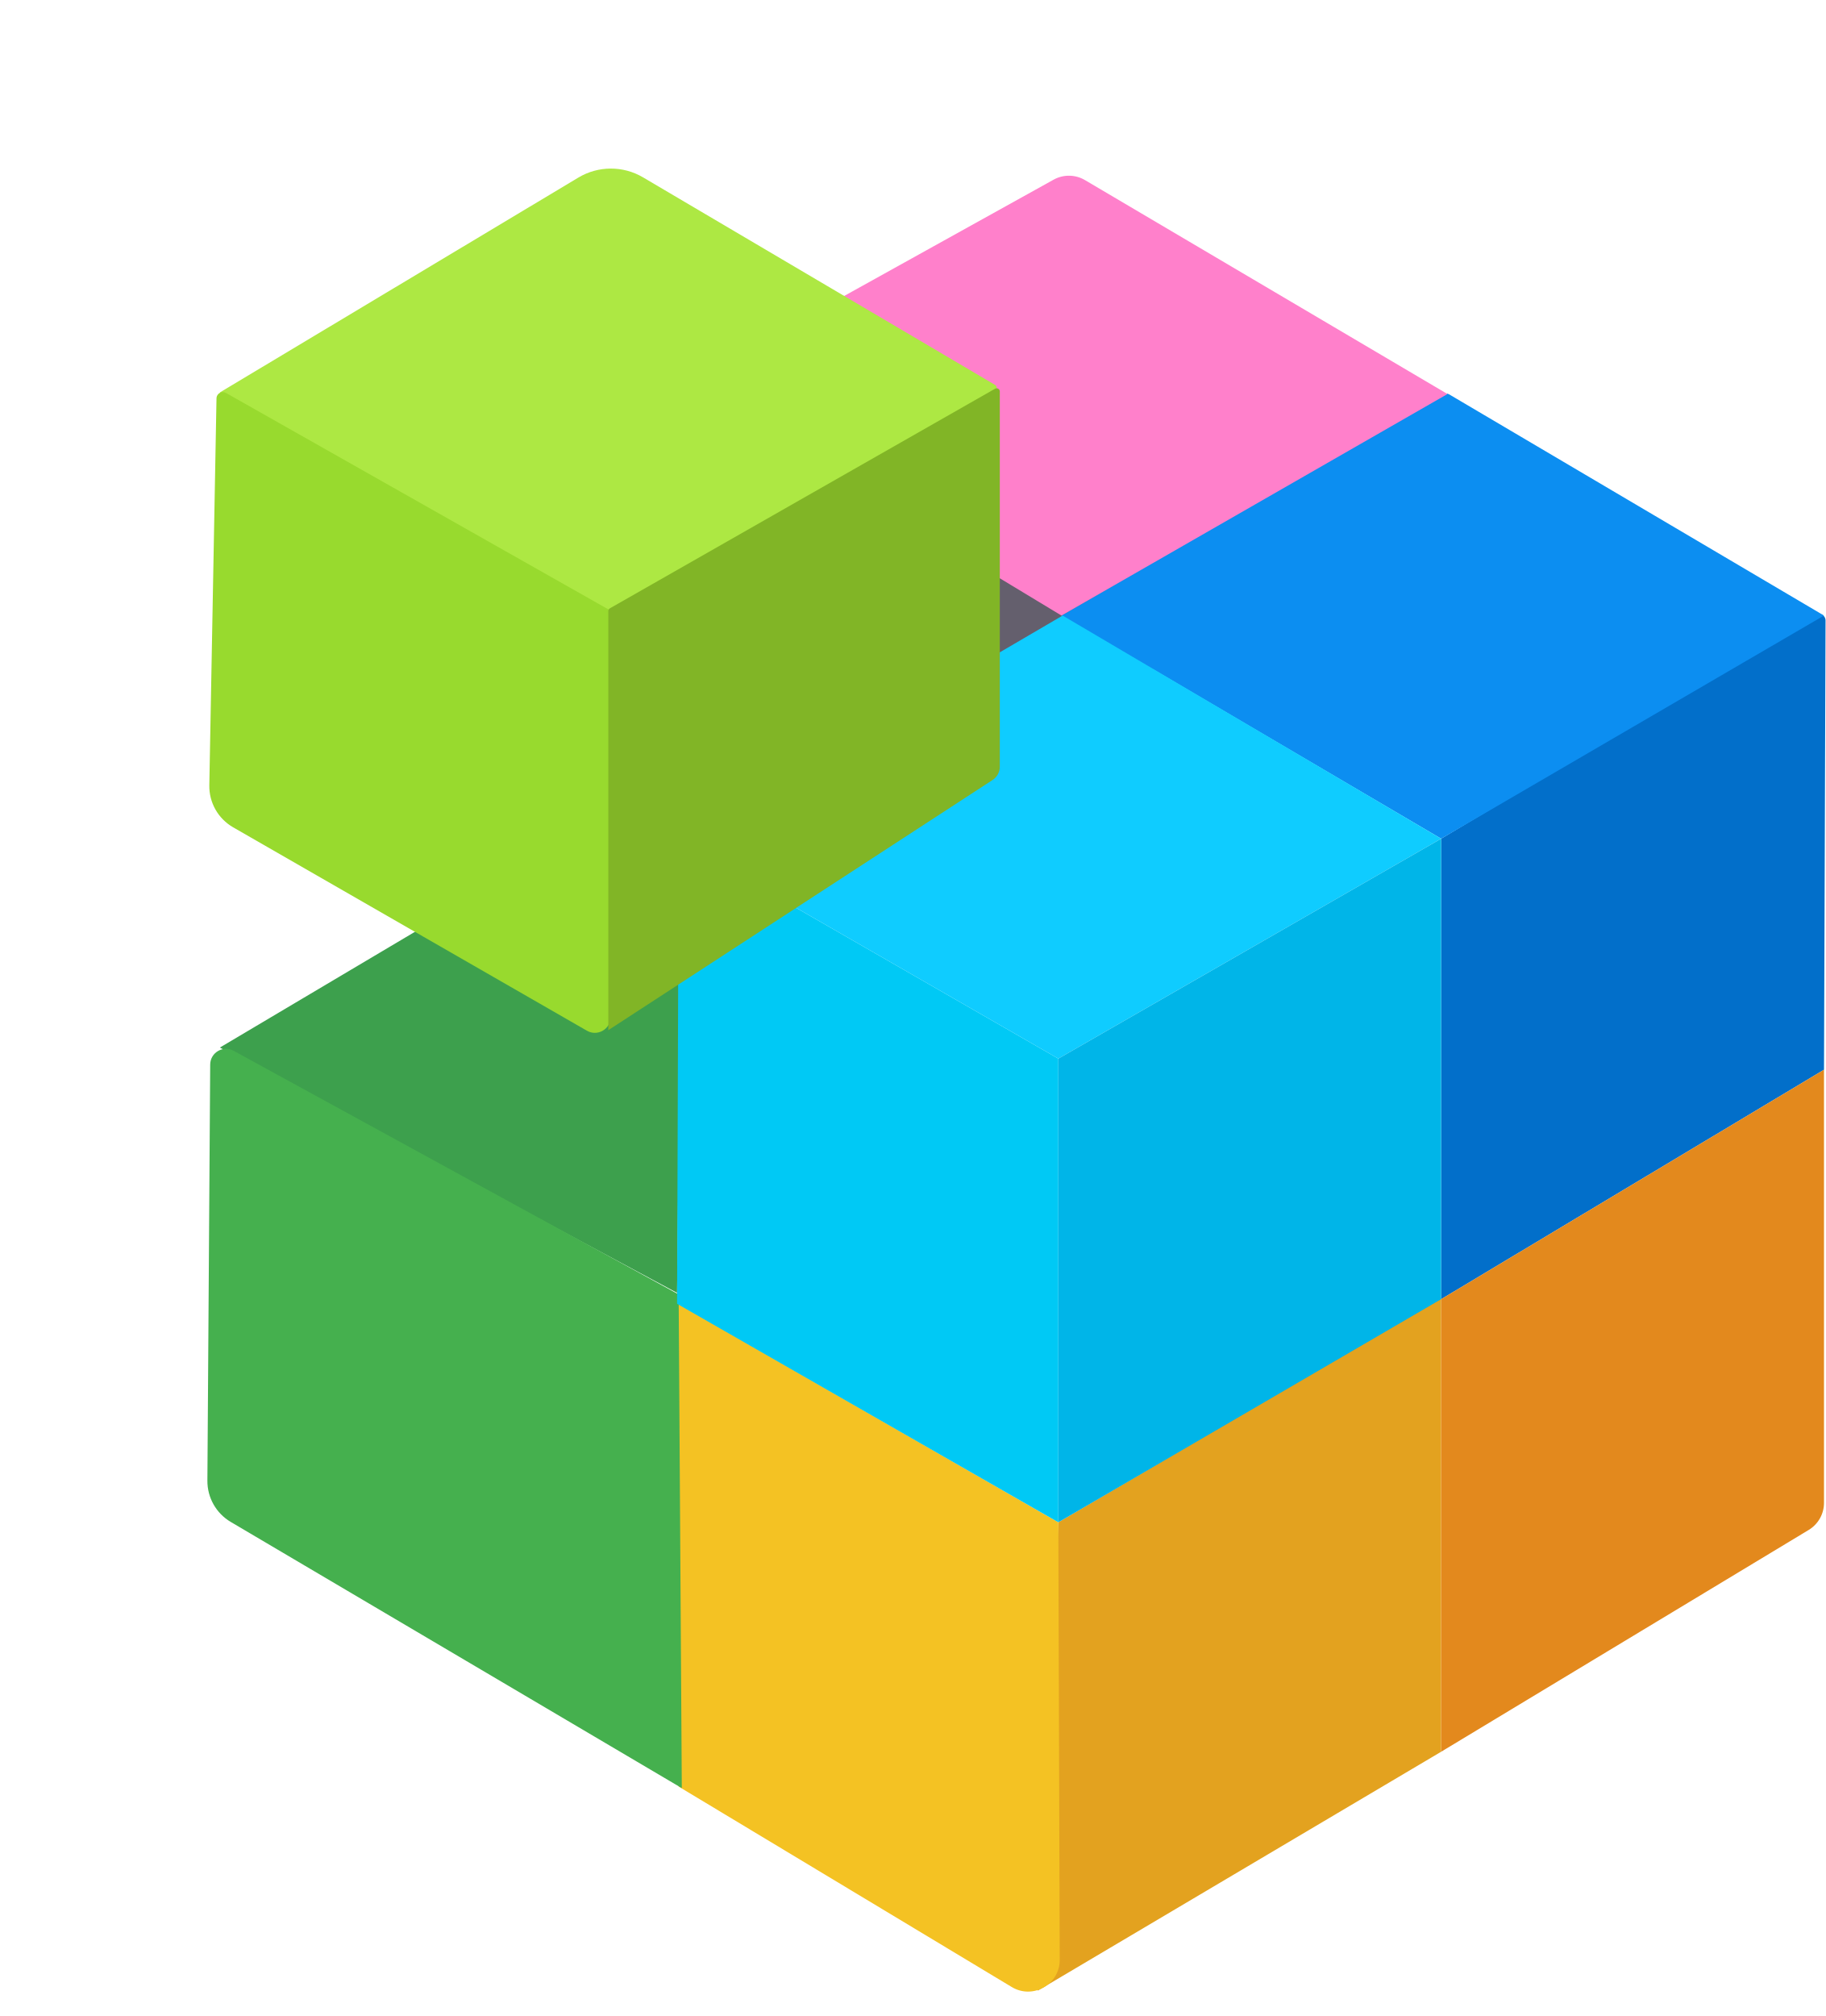
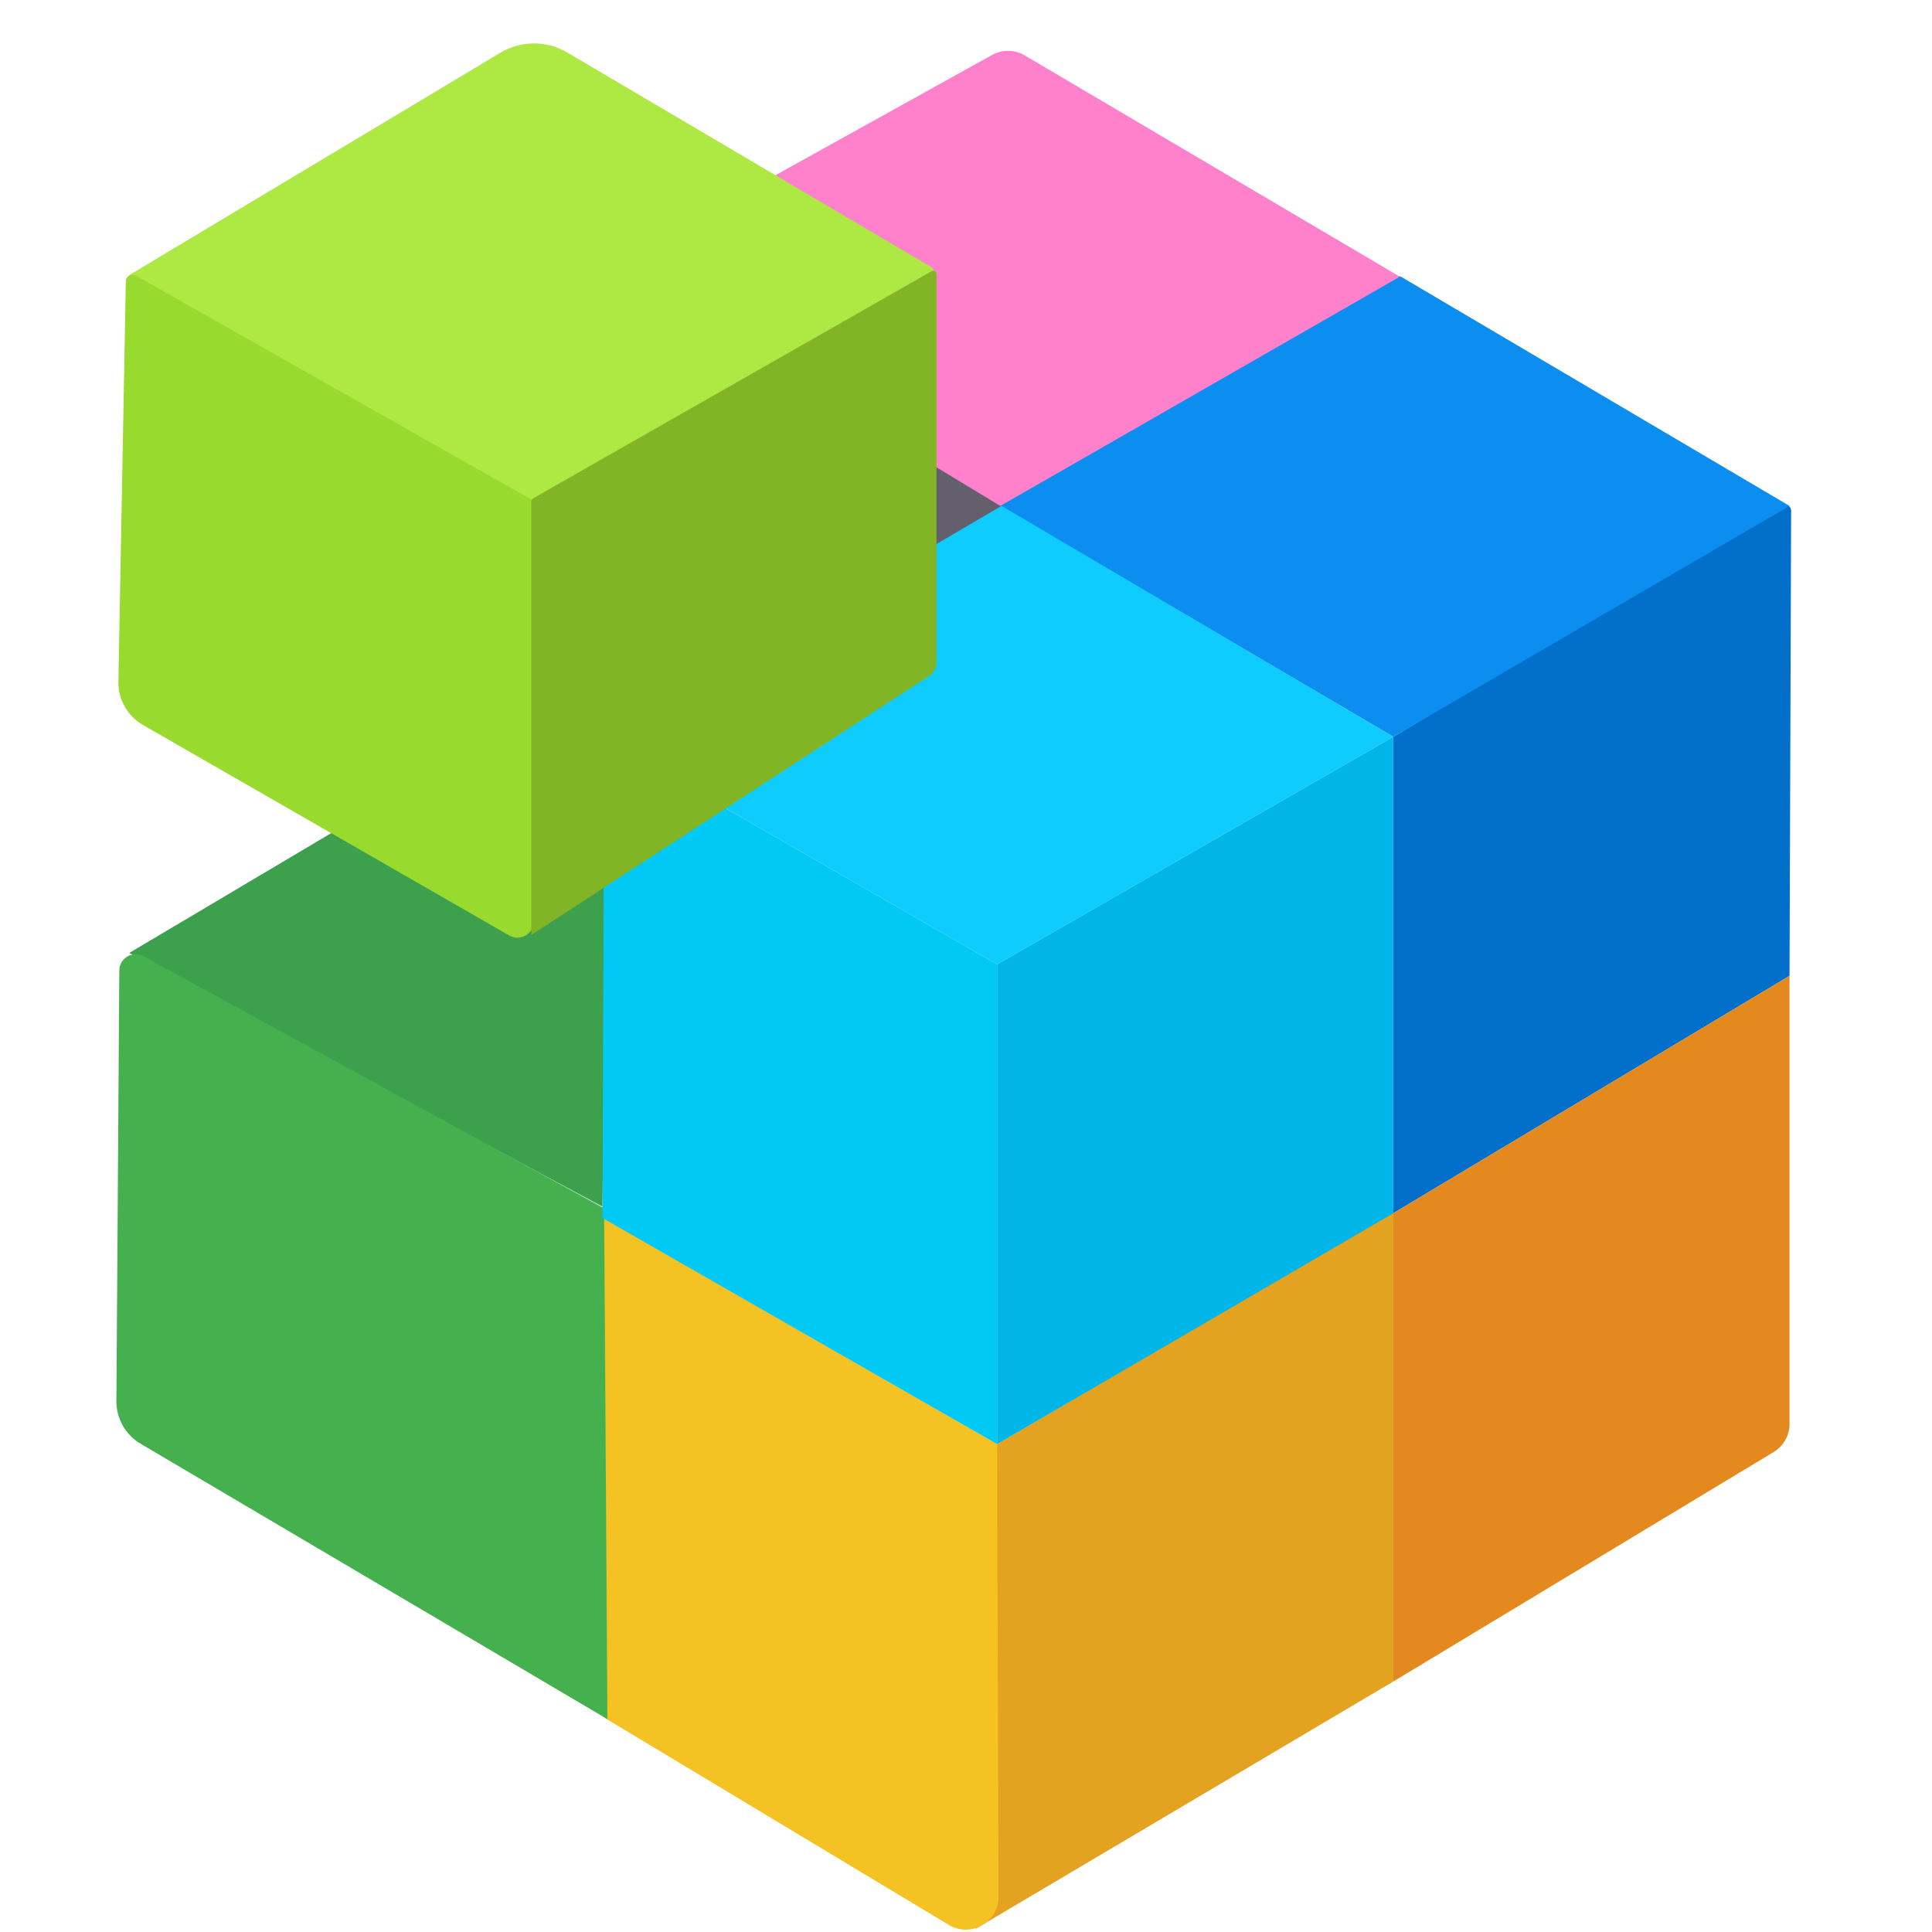
- <svg xmlns="http://www.w3.org/2000/svg" width="577" height="637" viewBox="0 0 577 637" fill="none">
+ <svg xmlns="http://www.w3.org/2000/svg" width="512" height="512" viewBox="30 40 590 590" fill="none">
  <path d="M334.49 481L455.49 410V553.5L327.99 629L334.49 481Z" fill="#E3A21F" />
  <path d="M213.49 411.5L334.49 481L334.933 619.247C334.958 627.039 326.455 631.865 319.778 627.847L214.49 564.5L213.49 411.5Z" fill="#F4C223" />
  <path d="M157.99 278.5L215.49 264L213.99 408.5L69.49 331L157.99 278.5Z" fill="#3DA04D" />
  <rect x="274.49" y="155" width="90" height="92" fill="#645F6D" />
  <path d="M66.434 336.372C66.459 332.588 70.515 330.203 73.834 332.019L214.49 409L215.49 565L72.926 480.887C68.323 478.171 65.512 473.211 65.548 467.867L66.434 336.372Z" fill="#45B04E" />
  <path d="M455.49 265.001L573.953 194.312C575.289 193.515 576.983 194.481 576.978 196.037L576.49 338.001L455.49 410.501V265.001Z" fill="#026FCA" />
  <path d="M335.49 194.5L455.978 124.587C456.603 124.225 457.376 124.227 457.998 124.595L576.49 194.5L455.49 265L335.49 194.5Z" fill="#0C8EF1" />
  <path d="M215.49 122L332.986 56.778C336.086 55.057 339.866 55.107 342.92 56.908L457.49 124.5L335.49 194.5L215.49 122Z" fill="#FF80CB" />
  <path d="M214.49 265.5L335.857 194.5L455.49 265L334.49 334.5L214.49 265.5Z" fill="#0FCCFF" />
  <path d="M213.994 411.966L214.491 265.5L334.49 334.5L334.49 481L213.994 411.966Z" fill="#00C9F5" />
  <path d="M69.49 124L182.794 56.109C189.079 52.344 196.919 52.316 203.23 56.035L314.513 121.629C315.173 122.018 315.169 122.974 314.506 123.357L192.99 193.5L69.49 124Z" fill="#ADE843" />
  <path d="M73.679 261.405C68.937 258.68 66.055 253.59 66.156 248.121L68.428 125.857C68.456 124.342 70.094 123.407 71.412 124.154L192.495 192.672C192.809 192.85 193.003 193.182 193.003 193.542L193.003 321.345C193.003 325.189 188.844 327.596 185.511 325.68L73.679 261.405Z" fill="#98DA2E" />
  <path d="M192.262 325.506L192.261 193.08C192.261 192.721 192.454 192.389 192.766 192.211L314.499 122.825C315.165 122.445 315.994 122.926 315.994 123.694L315.994 242.261C315.994 243.953 315.139 245.529 313.721 246.452L192.262 325.506Z" fill="#81B526" />
  <path d="M334.49 334.5L455.49 265V410.5L334.49 481V334.5Z" fill="#00B5E8" />
  <path d="M455.49 410.5L576.49 338V474.854C576.49 478.358 574.656 481.606 571.656 483.417L455.49 553.5V410.5Z" fill="#E3891D" />
</svg>
